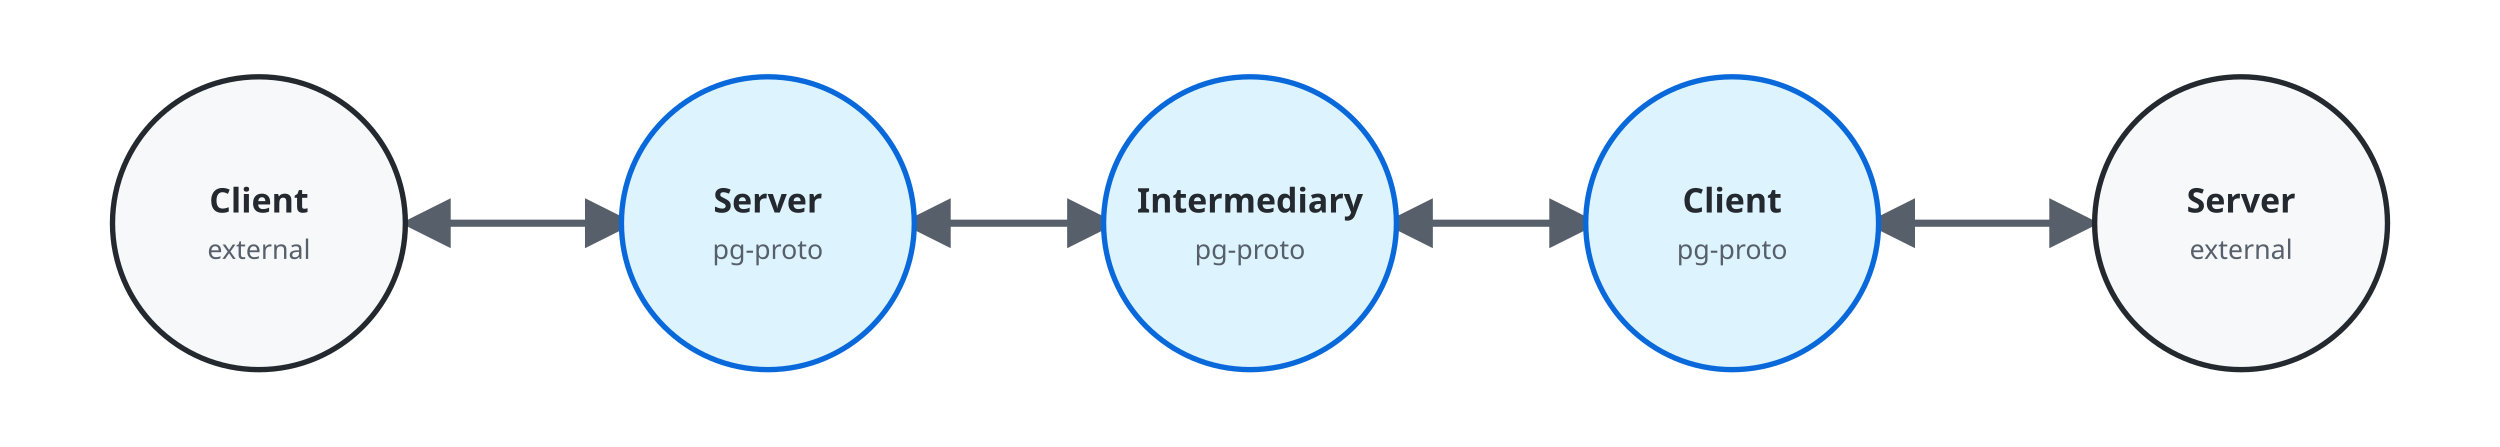
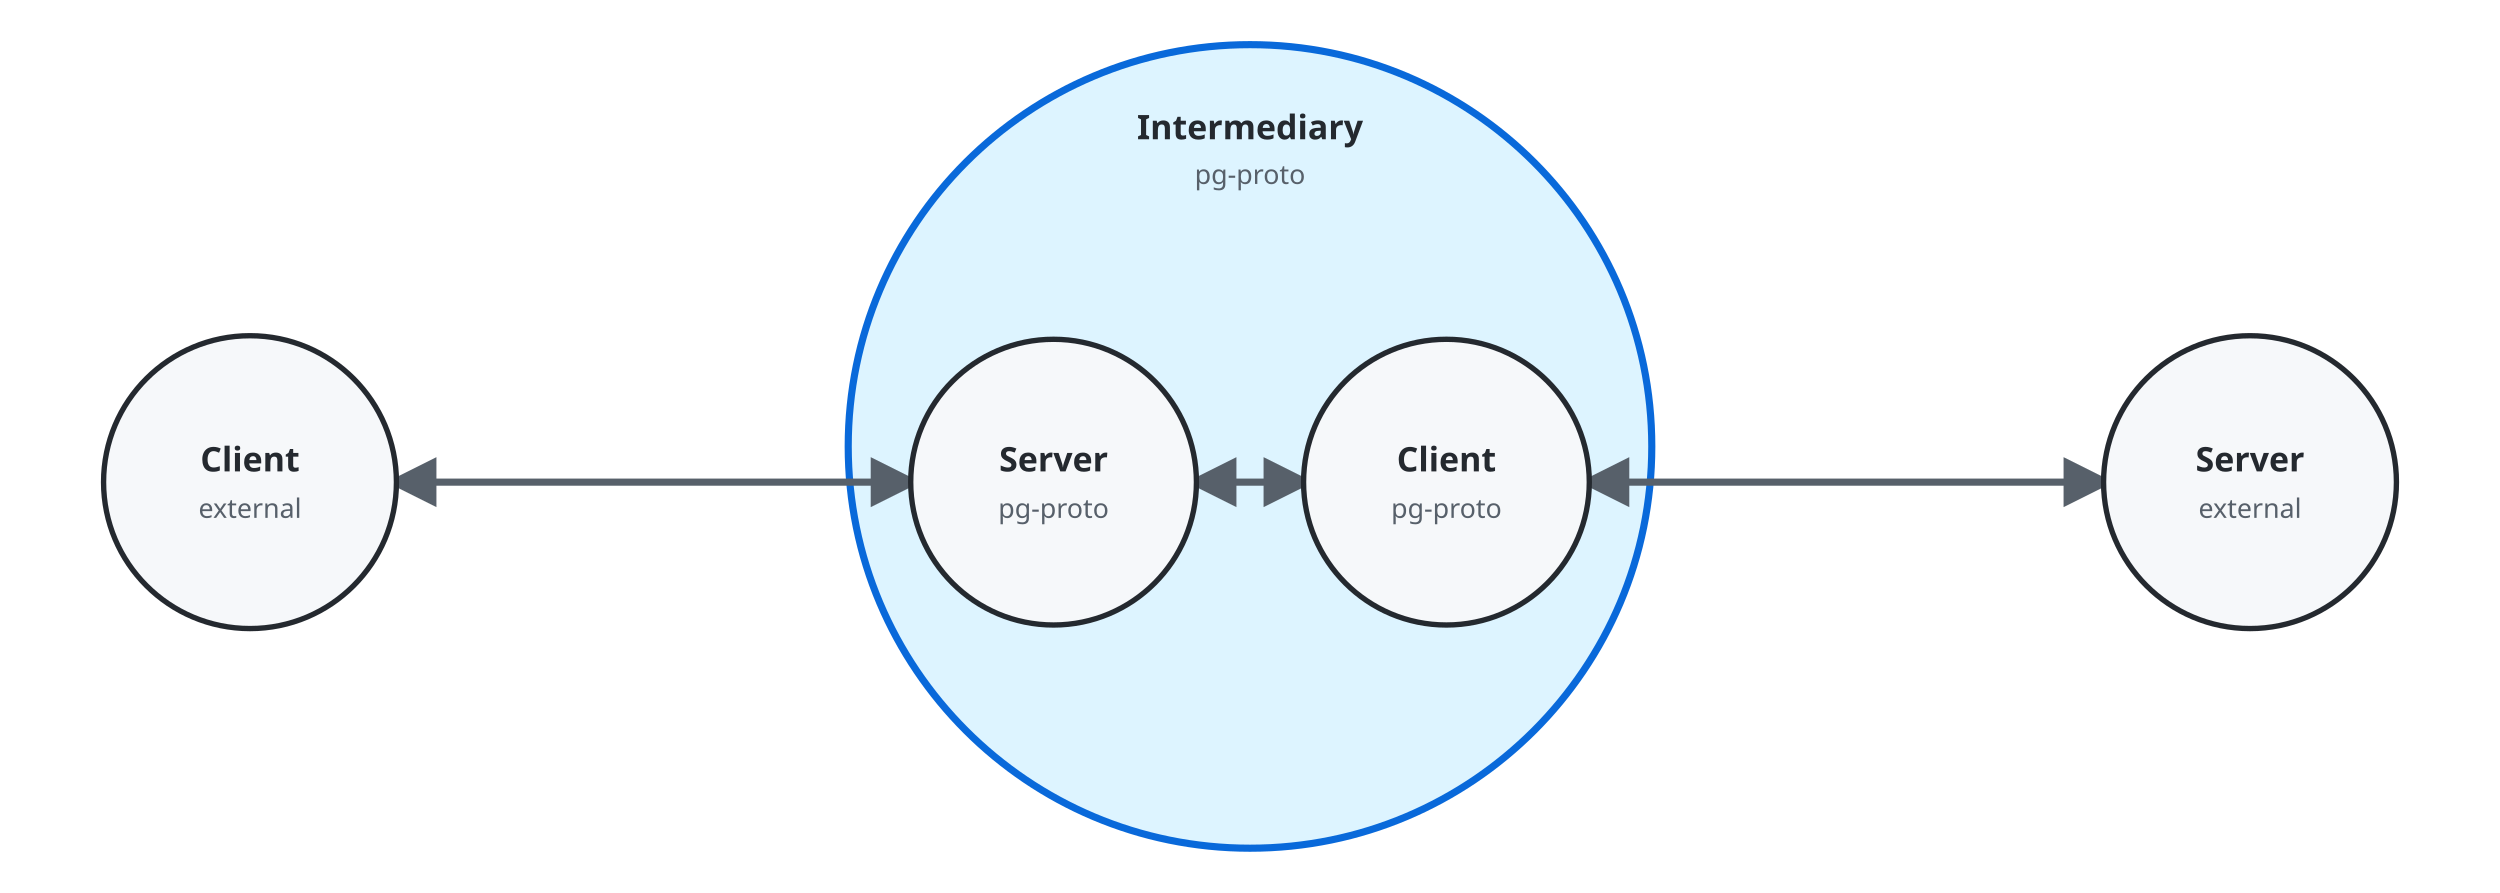
- <svg xmlns="http://www.w3.org/2000/svg" viewBox="0 0 1400 250" role="img" aria-labelledby="title description">
+ <svg xmlns="http://www.w3.org/2000/svg" viewBox="0 0 1400 500" role="img" aria-labelledby="title description">
  <defs>
    <marker id="arrow" viewBox="0 0 10 10" refX="8" refY="5" markerWidth="7" markerHeight="7" orient="auto-start-reverse">
      <path d="M 0 0 L 10 5 L 0 10 z" fill="context-stroke" />
    </marker>
    <style>
      .node { fill: #f6f8fa; stroke: #24292f; stroke-width: 3; }
-       .boundary { fill: #ddf4ff; stroke: #0969da; }
+       .boundary { fill: #ddf4ff; stroke: #0969da; stroke-width: 4; }
      .link { stroke: #57606a; stroke-width: 4; marker-start: url(#arrow); marker-end: url(#arrow); }
      .role { fill: #24292f; font: 600 19px system-ui, sans-serif; text-anchor: middle; }
      .owner { fill: #57606a; font: 15px system-ui, sans-serif; text-anchor: middle; }
      @media (prefers-color-scheme: dark) {
        .node { fill: #161b22; stroke: #f0f6fc; }
        .boundary { fill: #0c2d4a; stroke: #58a6ff; }
        .link { stroke: #8c959f; }
        .role { fill: #f0f6fc; }
        .owner { fill: #b1bac4; }
      }
    </style>
  </defs>
-   <line class="link" x1="230" y1="125" x2="350" y2="125" />
-   <line class="link" x1="510" y1="125" x2="620" y2="125" />
-   <line class="link" x1="780" y1="125" x2="890" y2="125" />
-   <line class="link" x1="1050" y1="125" x2="1170" y2="125" />
-   <circle class="node" cx="145" cy="125" r="82" />
-   <circle class="node boundary" cx="430" cy="125" r="82" />
-   <circle class="node boundary" cx="700" cy="125" r="82" />
-   <circle class="node boundary" cx="970" cy="125" r="82" />
-   <circle class="node" cx="1255" cy="125" r="82" />
-   <text class="role" x="145" y="119">Client</text>
-   <text class="owner" x="145" y="145">external</text>
-   <text class="role" x="430" y="119">Server</text>
-   <text class="owner" x="430" y="145">pg-proto</text>
-   <text class="role" x="700" y="119">Intermediary</text>
-   <text class="owner" x="700" y="145">pg-proto</text>
-   <text class="role" x="970" y="119">Client</text>
-   <text class="owner" x="970" y="145">pg-proto</text>
-   <text class="role" x="1255" y="119">Server</text>
-   <text class="owner" x="1255" y="145">external</text>
+   <circle class="boundary" cx="700" cy="250" r="225" />
+   <line class="link" x1="222" y1="270" x2="510" y2="270" />
+   <line class="link" x1="670" y1="270" x2="730" y2="270" />
+   <line class="link" x1="890" y1="270" x2="1178" y2="270" />
+   <circle class="node" cx="140" cy="270" r="82" />
+   <circle class="node" cx="590" cy="270" r="80" />
+   <circle class="node" cx="810" cy="270" r="80" />
+   <circle class="node" cx="1260" cy="270" r="82" />
+   <text class="role" x="700" y="78">Intermediary</text>
+   <text class="owner" x="700" y="103">pg-proto</text>
+   <text class="role" x="140" y="264">Client</text>
+   <text class="owner" x="140" y="290">external</text>
+   <text class="role" x="590" y="264">Server</text>
+   <text class="owner" x="590" y="290">pg-proto</text>
+   <text class="role" x="810" y="264">Client</text>
+   <text class="owner" x="810" y="290">pg-proto</text>
+   <text class="role" x="1260" y="264">Server</text>
+   <text class="owner" x="1260" y="290">external</text>
</svg>
